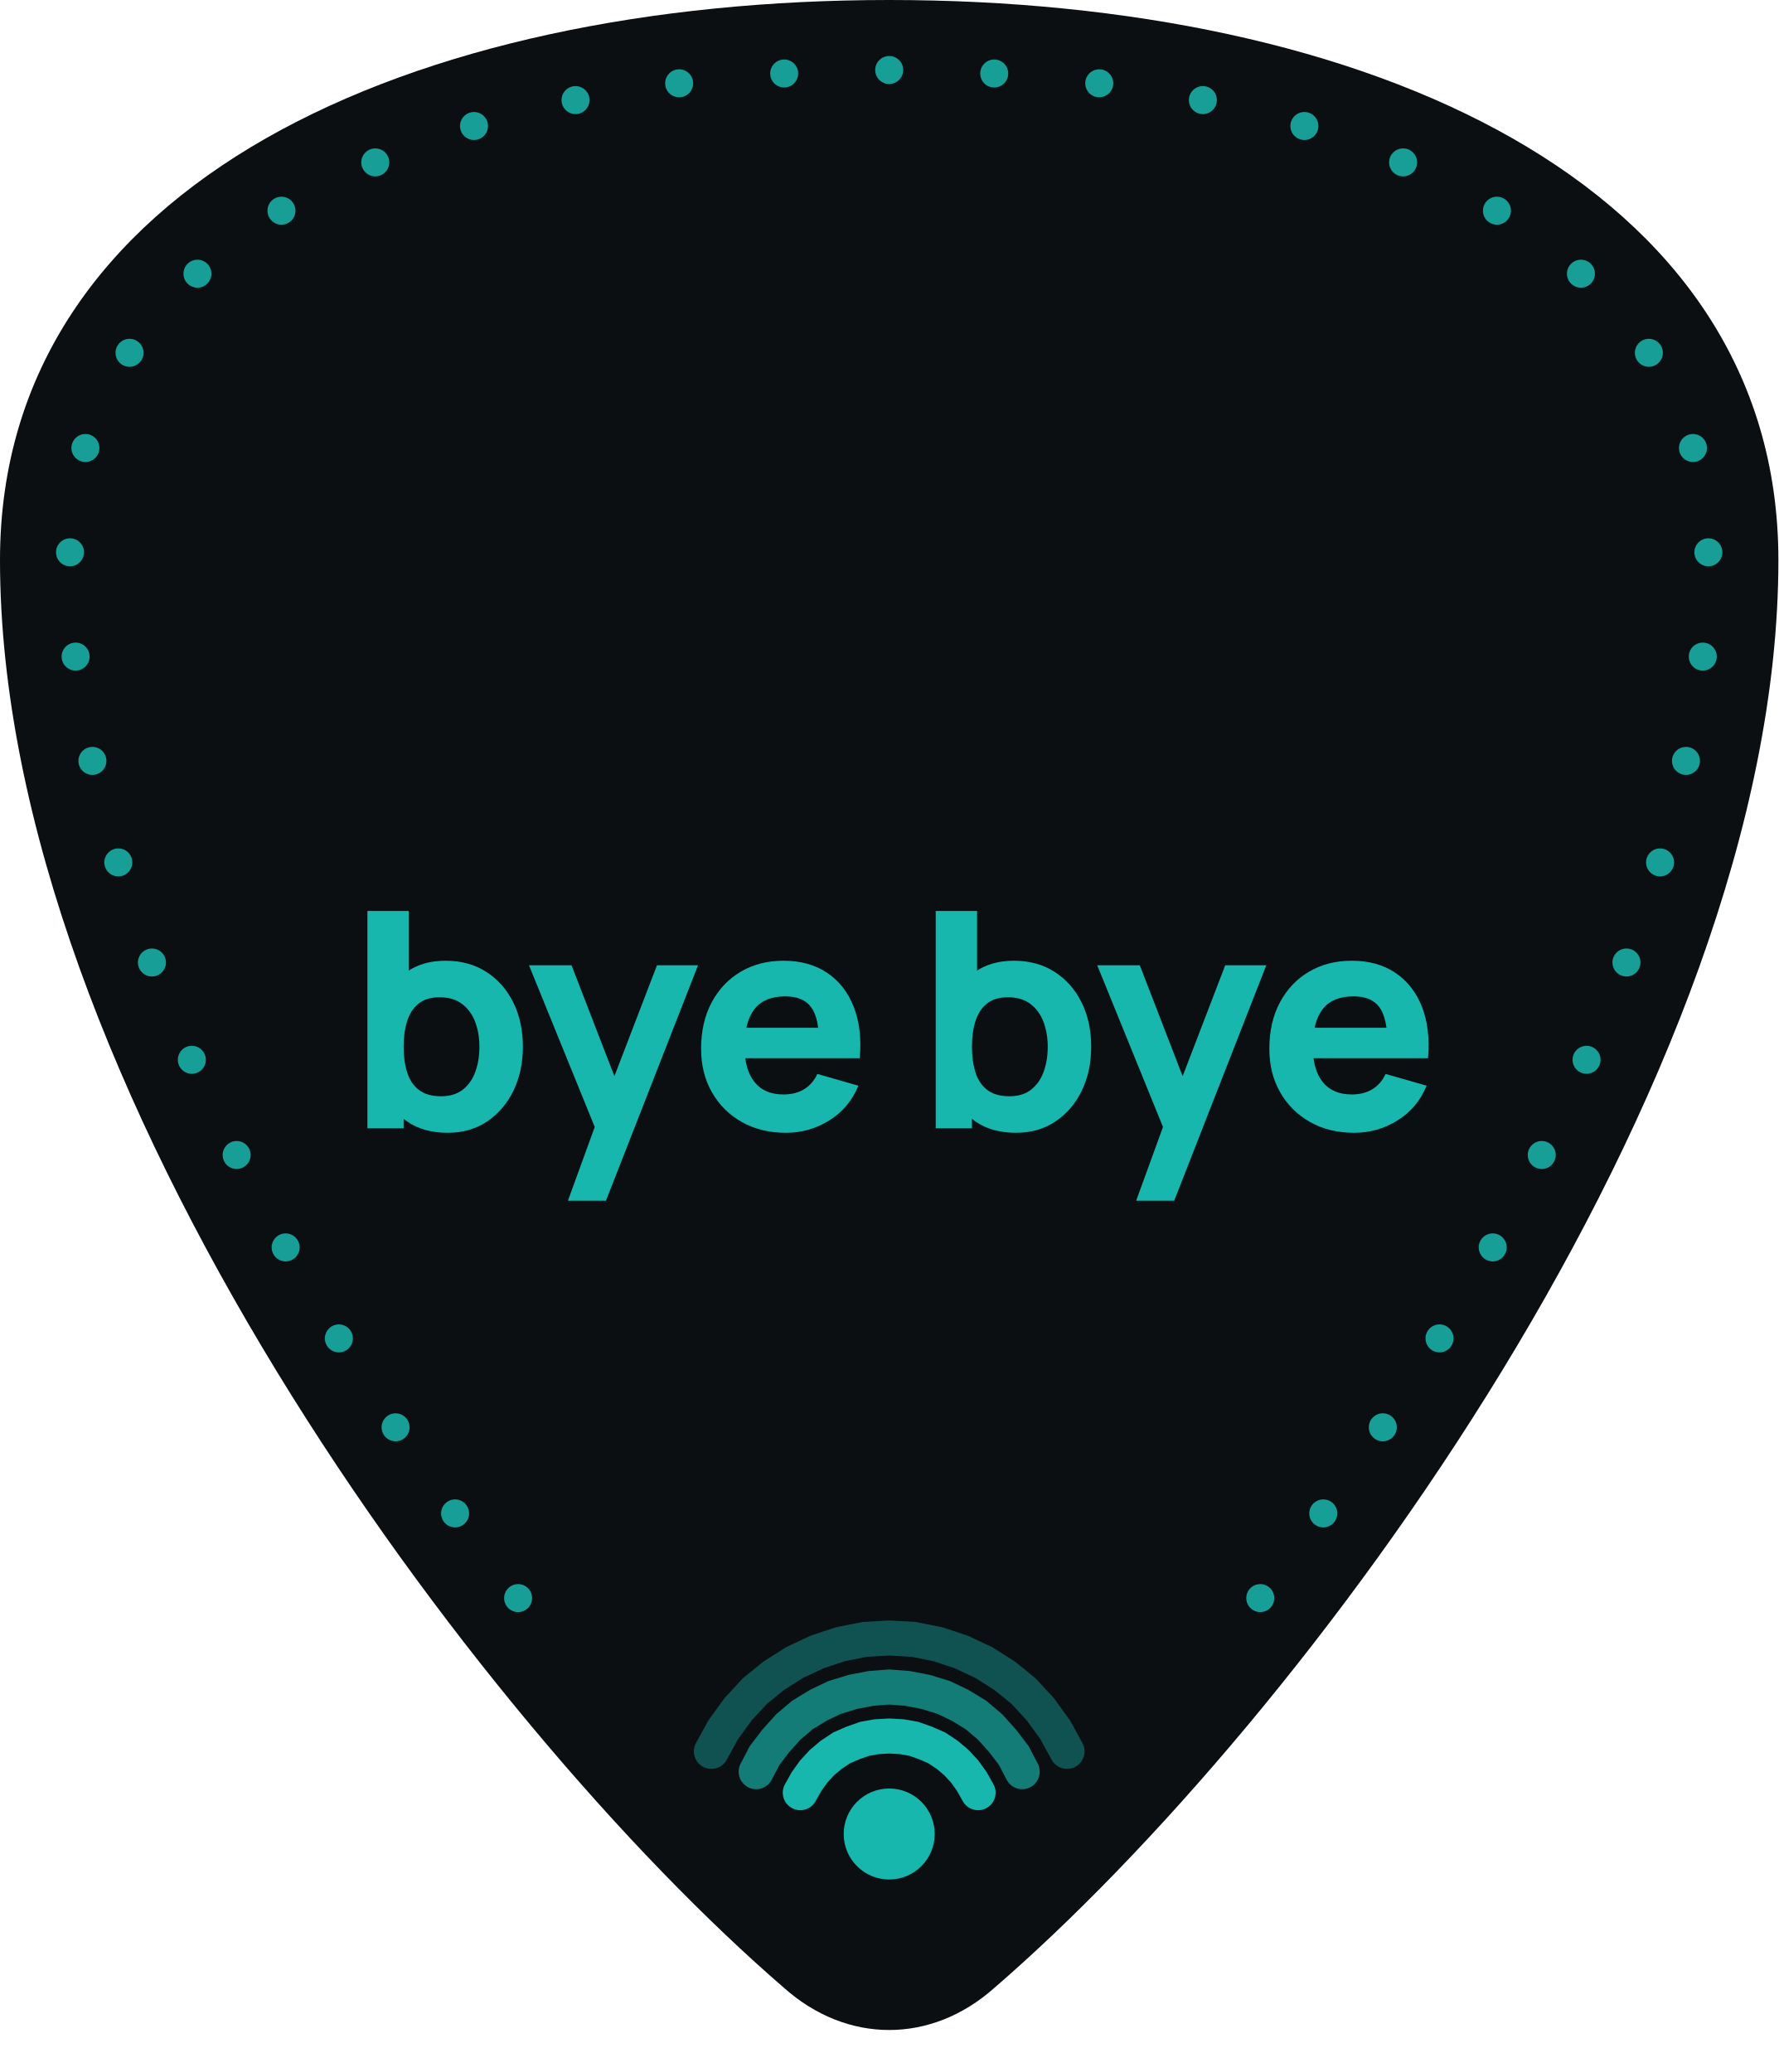
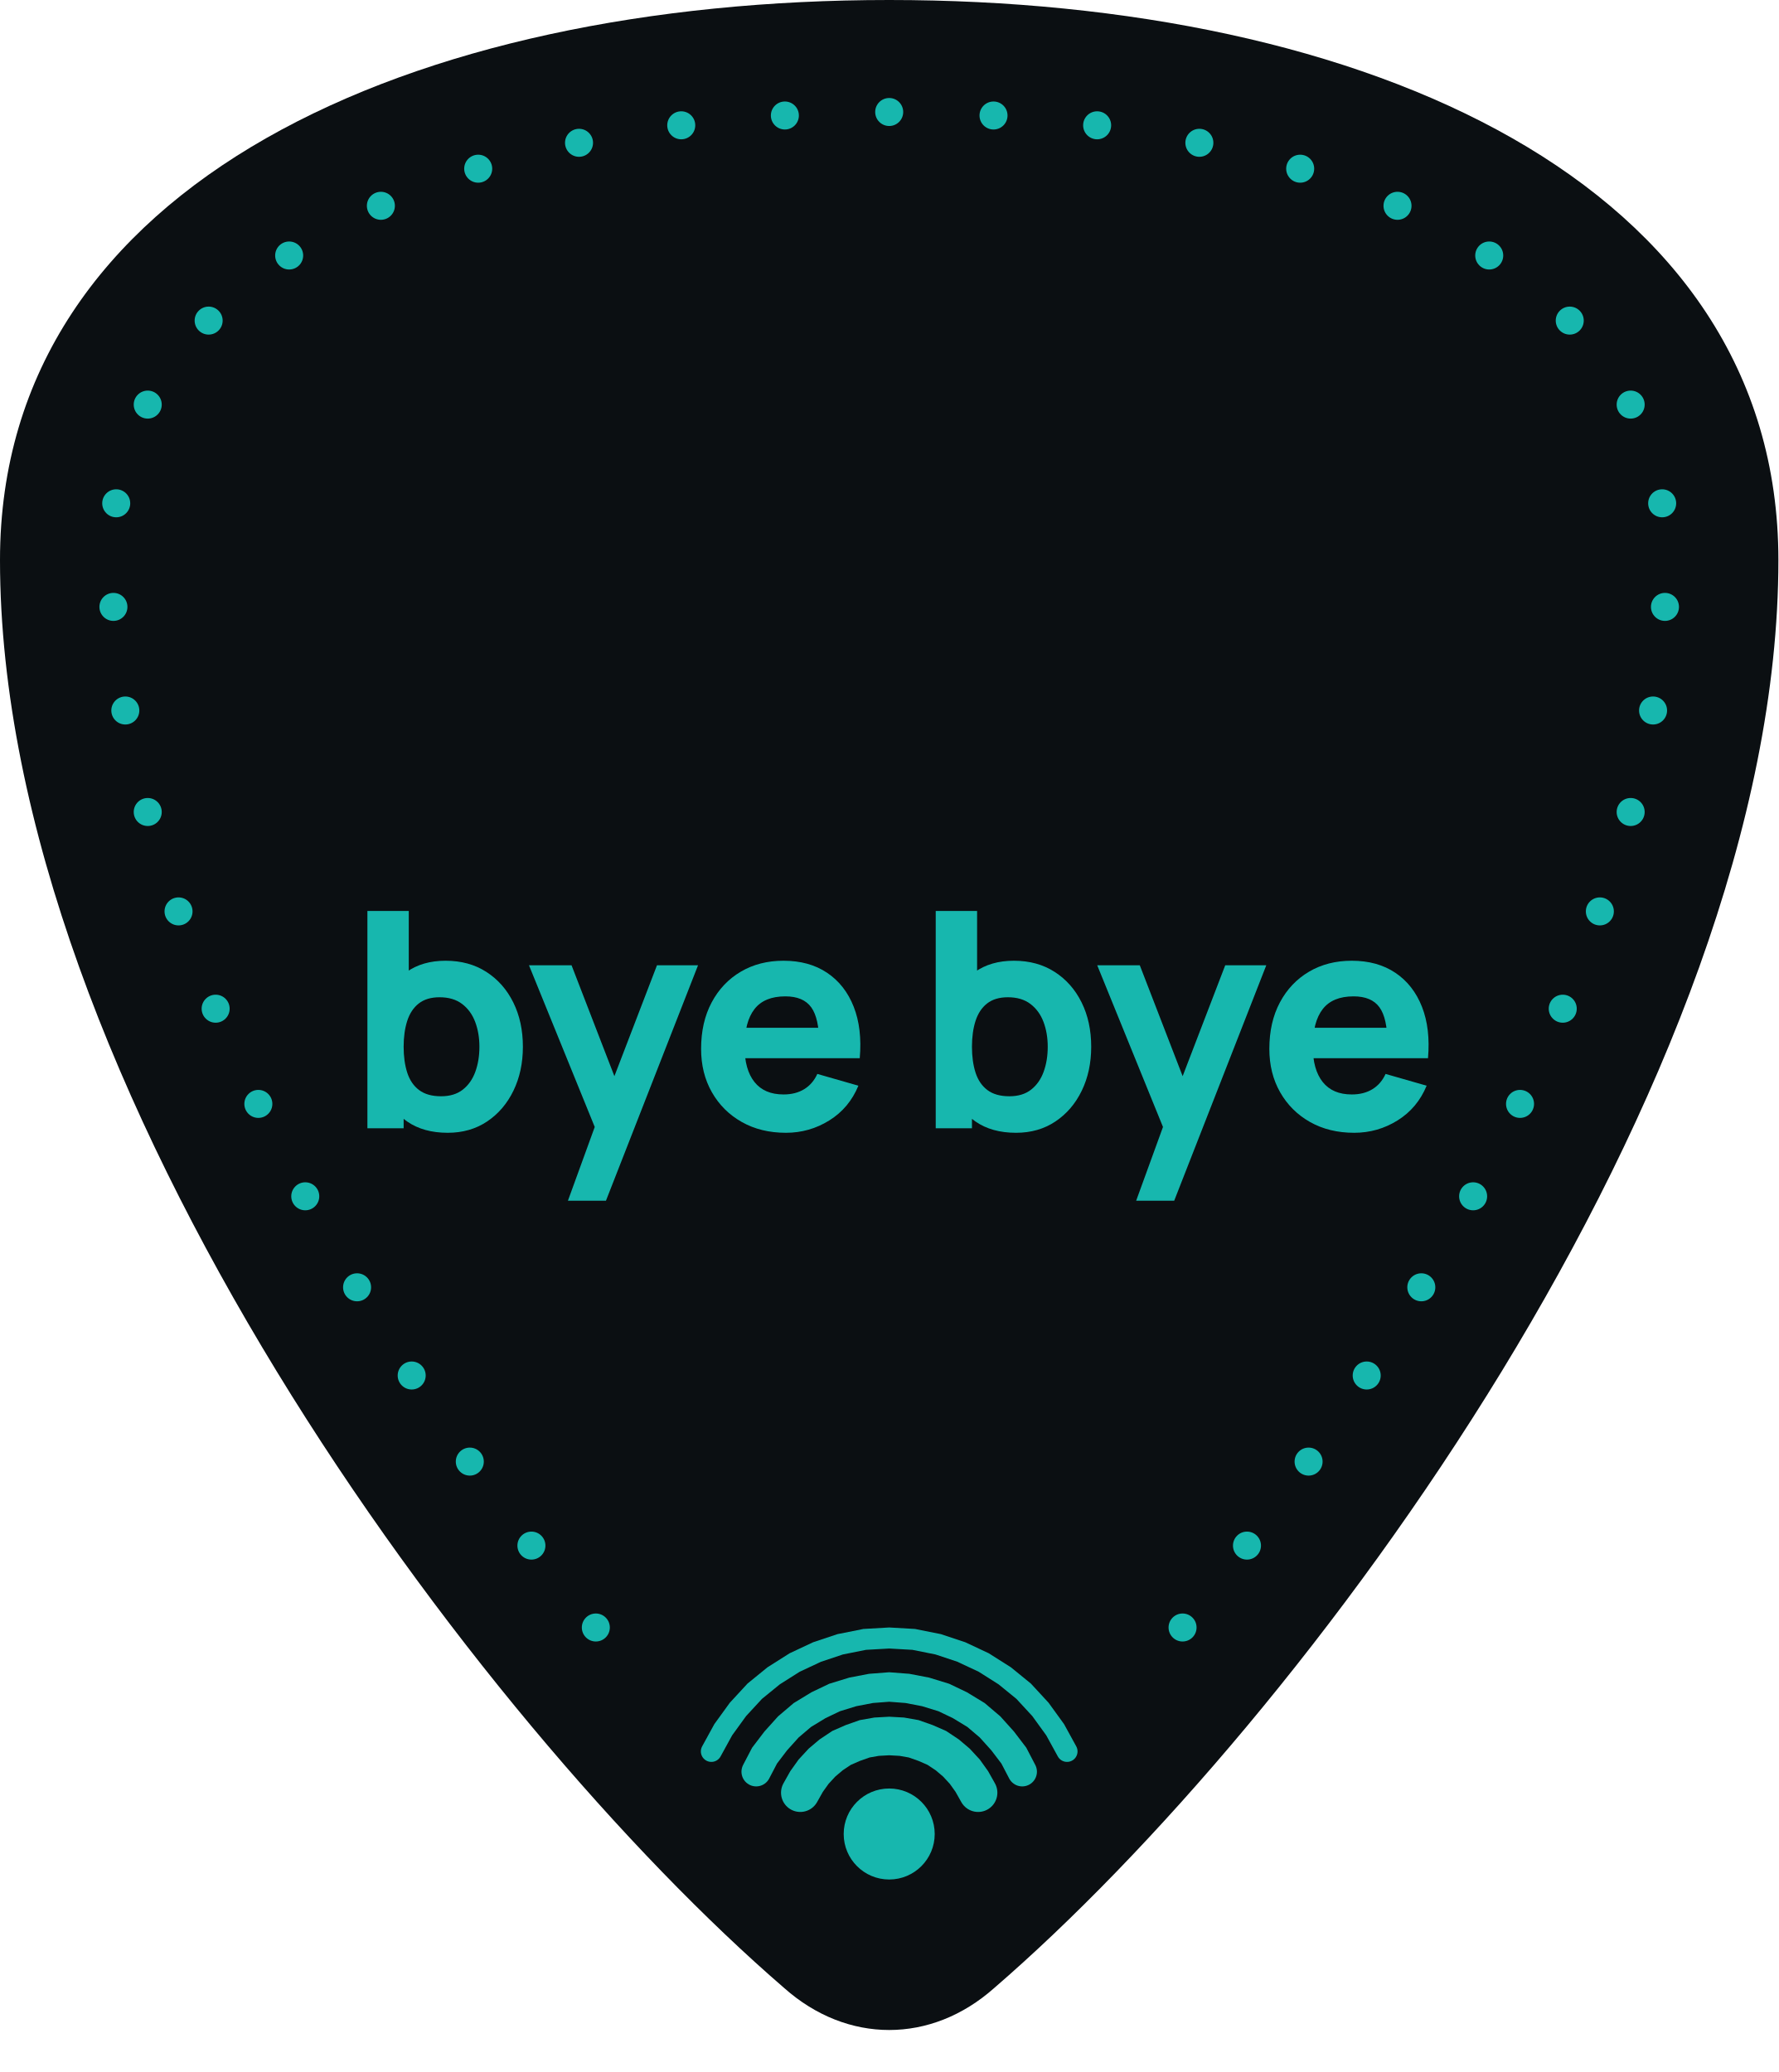
<svg xmlns="http://www.w3.org/2000/svg" viewBox="0 0 25.4 29.6" width="25.4mm" height="29.6mm">
  <defs>
    <clipPath id="pk">
      <path d="M 12.7 0.0 C 19.5 0.0 25.4 2.6 25.4 8.0 C 25.4 15.5 18.6 24.6 14.2 28.4 C 13.3 29.2 12.1 29.2 11.2 28.4 C 6.8 24.6 0.0 15.5 0.0 8.0 C 0.0 2.6 5.9 0.0 12.7 0.0 Z" />
    </clipPath>
  </defs>
  <path d="M 12.7 0.0 C 19.5 0.0 25.4 2.6 25.4 8.0 C 25.4 15.5 18.6 24.6 14.2 28.4 C 13.3 29.2 12.1 29.2 11.2 28.4 C 6.8 24.6 0.0 15.5 0.0 8.0 C 0.0 2.6 5.9 0.0 12.7 0.0 Z" fill="#0B0F12" />
  <g clip-path="url(#pk)">
-     <circle cx="12.70" cy="1.00" r="0.2" fill="#17B7AE" opacity="0.85" />
-     <circle cx="14.20" cy="1.05" r="0.2" fill="#17B7AE" opacity="0.85" />
-     <circle cx="15.70" cy="1.19" r="0.2" fill="#17B7AE" opacity="0.85" />
-     <circle cx="17.18" cy="1.43" r="0.2" fill="#17B7AE" opacity="0.85" />
-     <circle cx="18.63" cy="1.80" r="0.2" fill="#17B7AE" opacity="0.85" />
-     <circle cx="20.04" cy="2.32" r="0.2" fill="#17B7AE" opacity="0.85" />
-     <circle cx="21.38" cy="3.01" r="0.2" fill="#17B7AE" opacity="0.85" />
-     <circle cx="22.58" cy="3.91" r="0.2" fill="#17B7AE" opacity="0.85" />
-     <circle cx="23.55" cy="5.04" r="0.2" fill="#17B7AE" opacity="0.85" />
-     <circle cx="24.18" cy="6.40" r="0.2" fill="#17B7AE" opacity="0.85" />
-     <circle cx="24.40" cy="7.89" r="0.2" fill="#17B7AE" opacity="0.85" />
-     <circle cx="24.32" cy="9.38" r="0.2" fill="#17B7AE" opacity="0.85" />
-     <circle cx="24.08" cy="10.87" r="0.2" fill="#17B7AE" opacity="0.85" />
-     <circle cx="23.71" cy="12.32" r="0.2" fill="#17B7AE" opacity="0.85" />
-     <circle cx="23.23" cy="13.75" r="0.2" fill="#17B7AE" opacity="0.85" />
-     <circle cx="22.66" cy="15.14" r="0.2" fill="#17B7AE" opacity="0.85" />
-     <circle cx="22.02" cy="16.50" r="0.2" fill="#17B7AE" opacity="0.85" />
-     <circle cx="21.32" cy="17.82" r="0.2" fill="#17B7AE" opacity="0.85" />
-     <circle cx="20.56" cy="19.12" r="0.2" fill="#17B7AE" opacity="0.85" />
-     <circle cx="19.75" cy="20.39" r="0.2" fill="#17B7AE" opacity="0.85" />
-     <circle cx="18.90" cy="21.62" r="0.2" fill="#17B7AE" opacity="0.85" />
-     <circle cx="18.00" cy="22.83" r="0.2" fill="#17B7AE" opacity="0.85" />
-     <circle cx="7.40" cy="22.83" r="0.2" fill="#17B7AE" opacity="0.85" />
-     <circle cx="6.50" cy="21.62" r="0.2" fill="#17B7AE" opacity="0.85" />
-     <circle cx="5.65" cy="20.39" r="0.2" fill="#17B7AE" opacity="0.85" />
-     <circle cx="4.84" cy="19.12" r="0.2" fill="#17B7AE" opacity="0.85" />
-     <circle cx="4.08" cy="17.82" r="0.2" fill="#17B7AE" opacity="0.85" />
-     <circle cx="3.38" cy="16.50" r="0.2" fill="#17B7AE" opacity="0.85" />
-     <circle cx="2.74" cy="15.14" r="0.2" fill="#17B7AE" opacity="0.85" />
-     <circle cx="2.17" cy="13.75" r="0.2" fill="#17B7AE" opacity="0.85" />
-     <circle cx="1.69" cy="12.32" r="0.2" fill="#17B7AE" opacity="0.85" />
-     <circle cx="1.32" cy="10.87" r="0.2" fill="#17B7AE" opacity="0.85" />
-     <circle cx="1.08" cy="9.38" r="0.2" fill="#17B7AE" opacity="0.85" />
-     <circle cx="1.00" cy="7.89" r="0.2" fill="#17B7AE" opacity="0.85" />
-     <circle cx="1.22" cy="6.40" r="0.2" fill="#17B7AE" opacity="0.85" />
-     <circle cx="1.85" cy="5.04" r="0.2" fill="#17B7AE" opacity="0.85" />
-     <circle cx="2.82" cy="3.91" r="0.2" fill="#17B7AE" opacity="0.85" />
-     <circle cx="4.02" cy="3.01" r="0.2" fill="#17B7AE" opacity="0.85" />
-     <circle cx="5.36" cy="2.32" r="0.2" fill="#17B7AE" opacity="0.85" />
-     <circle cx="6.77" cy="1.80" r="0.2" fill="#17B7AE" opacity="0.85" />
-     <circle cx="8.22" cy="1.43" r="0.2" fill="#17B7AE" opacity="0.85" />
-     <circle cx="9.70" cy="1.19" r="0.2" fill="#17B7AE" opacity="0.85" />
-     <circle cx="11.20" cy="1.05" r="0.2" fill="#17B7AE" opacity="0.85" />
-     <path d="M11.43 25.61 L11.52 25.45 L11.62 25.31 L11.74 25.18 L11.87 25.07 L12.02 24.97 L12.18 24.90 L12.35 24.84 L12.52 24.81 L12.70 24.80 L12.88 24.81 L13.05 24.84 L13.22 24.90 L13.38 24.97 L13.53 25.07 L13.66 25.18 L13.78 25.31 L13.88 25.45 L13.97 25.61" fill="none" stroke="#17B7AE" stroke-width="0.5" stroke-linecap="round" opacity="1.0" />
-     <path d="M10.80 25.31 L10.92 25.08 L11.08 24.87 L11.26 24.67 L11.46 24.50 L11.69 24.36 L11.92 24.25 L12.18 24.17 L12.44 24.12 L12.70 24.10 L12.96 24.12 L13.22 24.17 L13.48 24.25 L13.71 24.36 L13.94 24.50 L14.14 24.67 L14.32 24.87 L14.48 25.08 L14.60 25.31" fill="none" stroke="#17B7AE" stroke-width="0.5" stroke-linecap="round" opacity="0.65" />
-     <path d="M10.16 25.02 L10.33 24.71 L10.54 24.42 L10.78 24.16 L11.05 23.94 L11.35 23.75 L11.67 23.60 L12.00 23.49 L12.35 23.42 L12.70 23.40 L13.05 23.42 L13.40 23.49 L13.73 23.60 L14.05 23.75 L14.35 23.94 L14.62 24.16 L14.86 24.42 L15.07 24.71 L15.24 25.02" fill="none" stroke="#17B7AE" stroke-width="0.5" stroke-linecap="round" opacity="0.4" />
+     <circle cx="12.70" cy="1.60" r="0.2" fill="#17B7AE" />
+     <circle cx="14.19" cy="1.65" r="0.2" fill="#17B7AE" />
+     <circle cx="15.67" cy="1.79" r="0.2" fill="#17B7AE" />
+     <circle cx="17.13" cy="2.04" r="0.2" fill="#17B7AE" />
+     <circle cx="18.57" cy="2.41" r="0.2" fill="#17B7AE" />
+     <circle cx="19.96" cy="2.94" r="0.2" fill="#17B7AE" />
+     <circle cx="21.27" cy="3.65" r="0.2" fill="#17B7AE" />
+     <circle cx="22.42" cy="4.58" r="0.2" fill="#17B7AE" />
+     <circle cx="23.29" cy="5.78" r="0.2" fill="#17B7AE" />
+     <circle cx="23.74" cy="7.19" r="0.2" fill="#17B7AE" />
+     <circle cx="23.78" cy="8.67" r="0.2" fill="#17B7AE" />
+     <circle cx="23.61" cy="10.15" r="0.2" fill="#17B7AE" />
+     <circle cx="23.29" cy="11.60" r="0.2" fill="#17B7AE" />
+     <circle cx="22.85" cy="13.02" r="0.2" fill="#17B7AE" />
+     <circle cx="22.32" cy="14.41" r="0.2" fill="#17B7AE" />
+     <circle cx="21.71" cy="15.77" r="0.2" fill="#17B7AE" />
+     <circle cx="21.04" cy="17.09" r="0.2" fill="#17B7AE" />
+     <circle cx="20.30" cy="18.39" r="0.2" fill="#17B7AE" />
+     <circle cx="19.52" cy="19.65" r="0.2" fill="#17B7AE" />
+     <circle cx="18.69" cy="20.88" r="0.2" fill="#17B7AE" />
+     <circle cx="17.81" cy="22.08" r="0.2" fill="#17B7AE" />
+     <circle cx="16.89" cy="23.25" r="0.2" fill="#17B7AE" />
+     <circle cx="8.51" cy="23.25" r="0.2" fill="#17B7AE" />
+     <circle cx="7.59" cy="22.08" r="0.2" fill="#17B7AE" />
+     <circle cx="6.71" cy="20.88" r="0.2" fill="#17B7AE" />
+     <circle cx="5.88" cy="19.65" r="0.2" fill="#17B7AE" />
+     <circle cx="5.10" cy="18.39" r="0.2" fill="#17B7AE" />
+     <circle cx="4.36" cy="17.09" r="0.2" fill="#17B7AE" />
+     <circle cx="3.69" cy="15.77" r="0.2" fill="#17B7AE" />
+     <circle cx="3.08" cy="14.41" r="0.2" fill="#17B7AE" />
+     <circle cx="2.55" cy="13.02" r="0.2" fill="#17B7AE" />
+     <circle cx="2.11" cy="11.60" r="0.2" fill="#17B7AE" />
+     <circle cx="1.79" cy="10.15" r="0.2" fill="#17B7AE" />
+     <circle cx="1.62" cy="8.67" r="0.2" fill="#17B7AE" />
+     <circle cx="1.66" cy="7.19" r="0.2" fill="#17B7AE" />
+     <circle cx="2.11" cy="5.78" r="0.2" fill="#17B7AE" />
+     <circle cx="2.98" cy="4.58" r="0.2" fill="#17B7AE" />
+     <circle cx="4.13" cy="3.65" r="0.2" fill="#17B7AE" />
+     <circle cx="5.44" cy="2.94" r="0.2" fill="#17B7AE" />
+     <circle cx="6.83" cy="2.41" r="0.2" fill="#17B7AE" />
+     <circle cx="8.27" cy="2.04" r="0.2" fill="#17B7AE" />
+     <circle cx="9.73" cy="1.79" r="0.2" fill="#17B7AE" />
+     <circle cx="11.21" cy="1.65" r="0.2" fill="#17B7AE" />
+     <path d="M11.43 25.61 L11.52 25.45 L11.62 25.31 L11.74 25.18 L11.87 25.07 L12.02 24.97 L12.18 24.90 L12.35 24.84 L12.52 24.81 L12.70 24.80 L12.88 24.81 L13.05 24.84 L13.22 24.90 L13.38 24.97 L13.53 25.07 L13.66 25.18 L13.78 25.31 L13.88 25.45 L13.97 25.61" fill="none" stroke="#17B7AE" stroke-width="0.55" stroke-linecap="round" />
+     <path d="M10.80 25.31 L10.92 25.08 L11.08 24.87 L11.26 24.67 L11.46 24.50 L11.69 24.36 L11.92 24.25 L12.18 24.17 L12.44 24.12 L12.70 24.10 L12.96 24.12 L13.22 24.17 L13.48 24.25 L13.71 24.36 L13.94 24.50 L14.14 24.67 L14.32 24.87 L14.48 25.08 L14.60 25.31" fill="none" stroke="#17B7AE" stroke-width="0.42" stroke-linecap="round" />
+     <path d="M10.16 25.02 L10.33 24.71 L10.54 24.42 L10.78 24.16 L11.05 23.94 L11.35 23.75 L11.67 23.60 L12.00 23.49 L12.35 23.42 L12.70 23.40 L13.05 23.42 L13.40 23.49 L13.73 23.60 L14.05 23.75 L14.35 23.94 L14.62 24.16 L14.86 24.42 L15.07 24.71 L15.24 25.02" fill="none" stroke="#17B7AE" stroke-width="0.3" stroke-linecap="round" />
    <circle cx="12.7" cy="26.2" r="0.65" fill="#17B7AE" />
    <path transform="translate(4.950 16.118) scale(0.002156 -0.002156)" d="M670 -30Q509 -30 401.0 45.0Q293 120 238.5 249.0Q184 378 184 540Q184 702 238.0 831.0Q292 960 397.0 1035.0Q502 1110 656 1110Q811 1110 926.0 1036.0Q1041 962 1104.5 833.5Q1168 705 1168 540Q1168 378 1105.5 249.0Q1043 120 931.0 45.0Q819 -30 670 -30ZM138 0V1440H412V740H378V0ZM626 212Q714 212 770.0 256.0Q826 300 853.0 374.5Q880 449 880 540Q880 630 852.0 704.5Q824 779 765.5 823.5Q707 868 616 868Q531 868 478.5 827.0Q426 786 402.0 712.0Q378 638 378 540Q378 442 402.0 368.0Q426 294 480.5 253.0Q535 212 626 212Z" fill="#17B7AE" />
    <path transform="translate(7.512 16.118) scale(0.002156 -0.002156)" d="M278 -480 486 92 490 -76 20 1080H302L618 262H554L868 1080H1140L530 -480Z" fill="#17B7AE" />
    <path transform="translate(9.841 16.118) scale(0.002156 -0.002156)" d="M642 -30Q476 -30 349.5 41.5Q223 113 151.5 238.5Q80 364 80 526Q80 703 150.0 834.0Q220 965 343.0 1037.5Q466 1110 626 1110Q796 1110 915.0 1030.0Q1034 950 1091.0 805.0Q1148 660 1131 464H862V564Q862 729 809.5 801.5Q757 874 638 874Q499 874 433.5 789.5Q368 705 368 540Q368 389 433.5 306.5Q499 224 626 224Q706 224 763.0 259.0Q820 294 850 360L1122 282Q1061 134 929.5 52.0Q798 -30 642 -30ZM284 464V666H1000V464Z" fill="#17B7AE" />
    <path transform="translate(13.067 16.118) scale(0.002156 -0.002156)" d="M670 -30Q509 -30 401.0 45.0Q293 120 238.5 249.0Q184 378 184 540Q184 702 238.0 831.0Q292 960 397.0 1035.0Q502 1110 656 1110Q811 1110 926.0 1036.0Q1041 962 1104.5 833.5Q1168 705 1168 540Q1168 378 1105.5 249.0Q1043 120 931.0 45.0Q819 -30 670 -30ZM138 0V1440H412V740H378V0ZM626 212Q714 212 770.0 256.0Q826 300 853.0 374.5Q880 449 880 540Q880 630 852.0 704.5Q824 779 765.5 823.5Q707 868 616 868Q531 868 478.5 827.0Q426 786 402.0 712.0Q378 638 378 540Q378 442 402.0 368.0Q426 294 480.5 253.0Q535 212 626 212Z" fill="#17B7AE" />
    <path transform="translate(15.628 16.118) scale(0.002156 -0.002156)" d="M278 -480 486 92 490 -76 20 1080H302L618 262H554L868 1080H1140L530 -480Z" fill="#17B7AE" />
    <path transform="translate(17.957 16.118) scale(0.002156 -0.002156)" d="M642 -30Q476 -30 349.5 41.5Q223 113 151.5 238.5Q80 364 80 526Q80 703 150.0 834.0Q220 965 343.0 1037.5Q466 1110 626 1110Q796 1110 915.0 1030.0Q1034 950 1091.0 805.0Q1148 660 1131 464H862V564Q862 729 809.5 801.5Q757 874 638 874Q499 874 433.5 789.5Q368 705 368 540Q368 389 433.5 306.5Q499 224 626 224Q706 224 763.0 259.0Q820 294 850 360L1122 282Q1061 134 929.5 52.0Q798 -30 642 -30ZM284 464V666H1000V464Z" fill="#17B7AE" />
  </g>
</svg>
